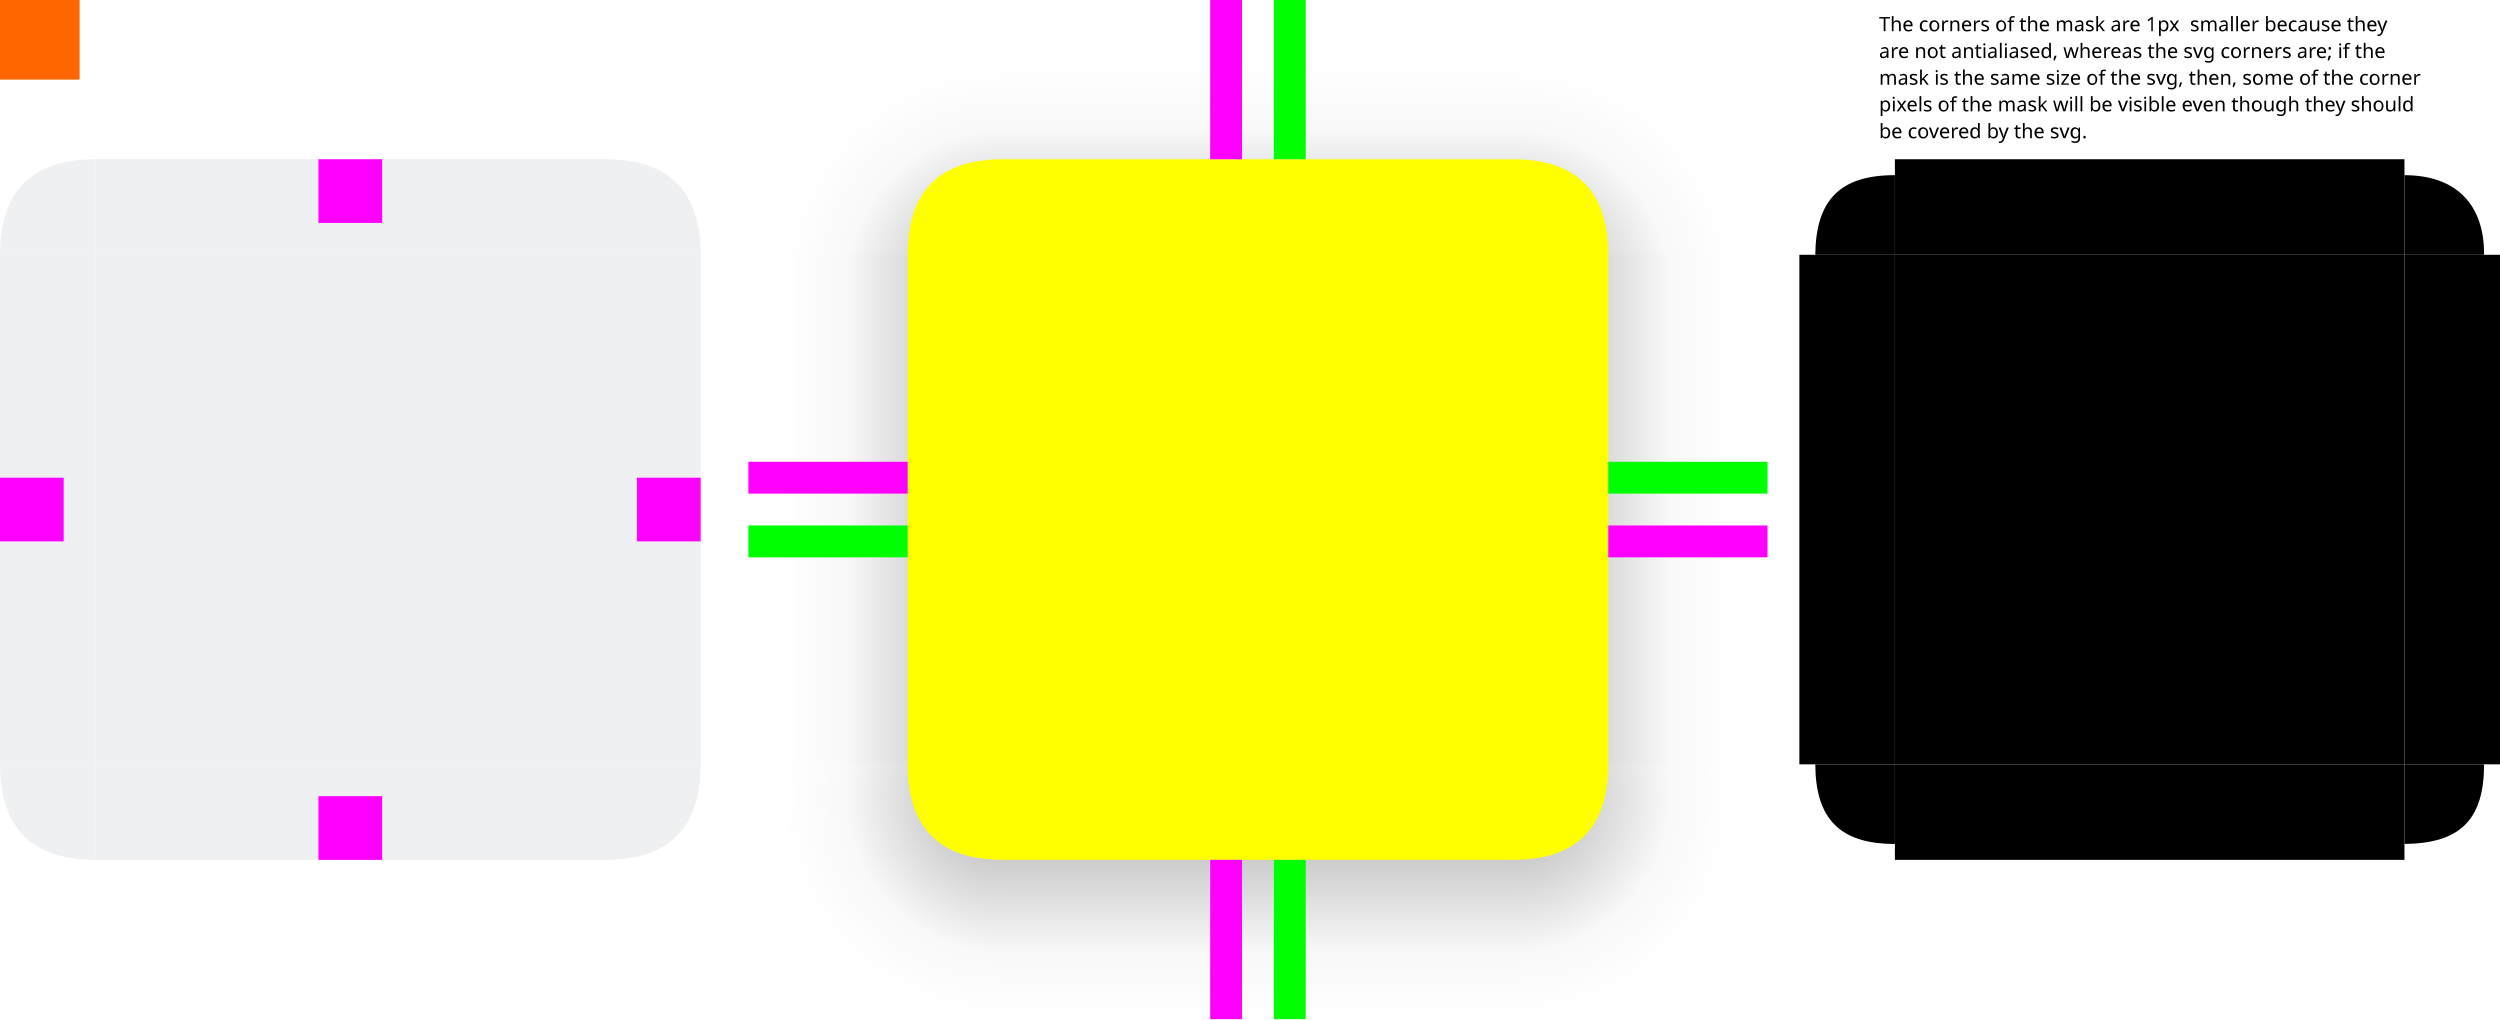
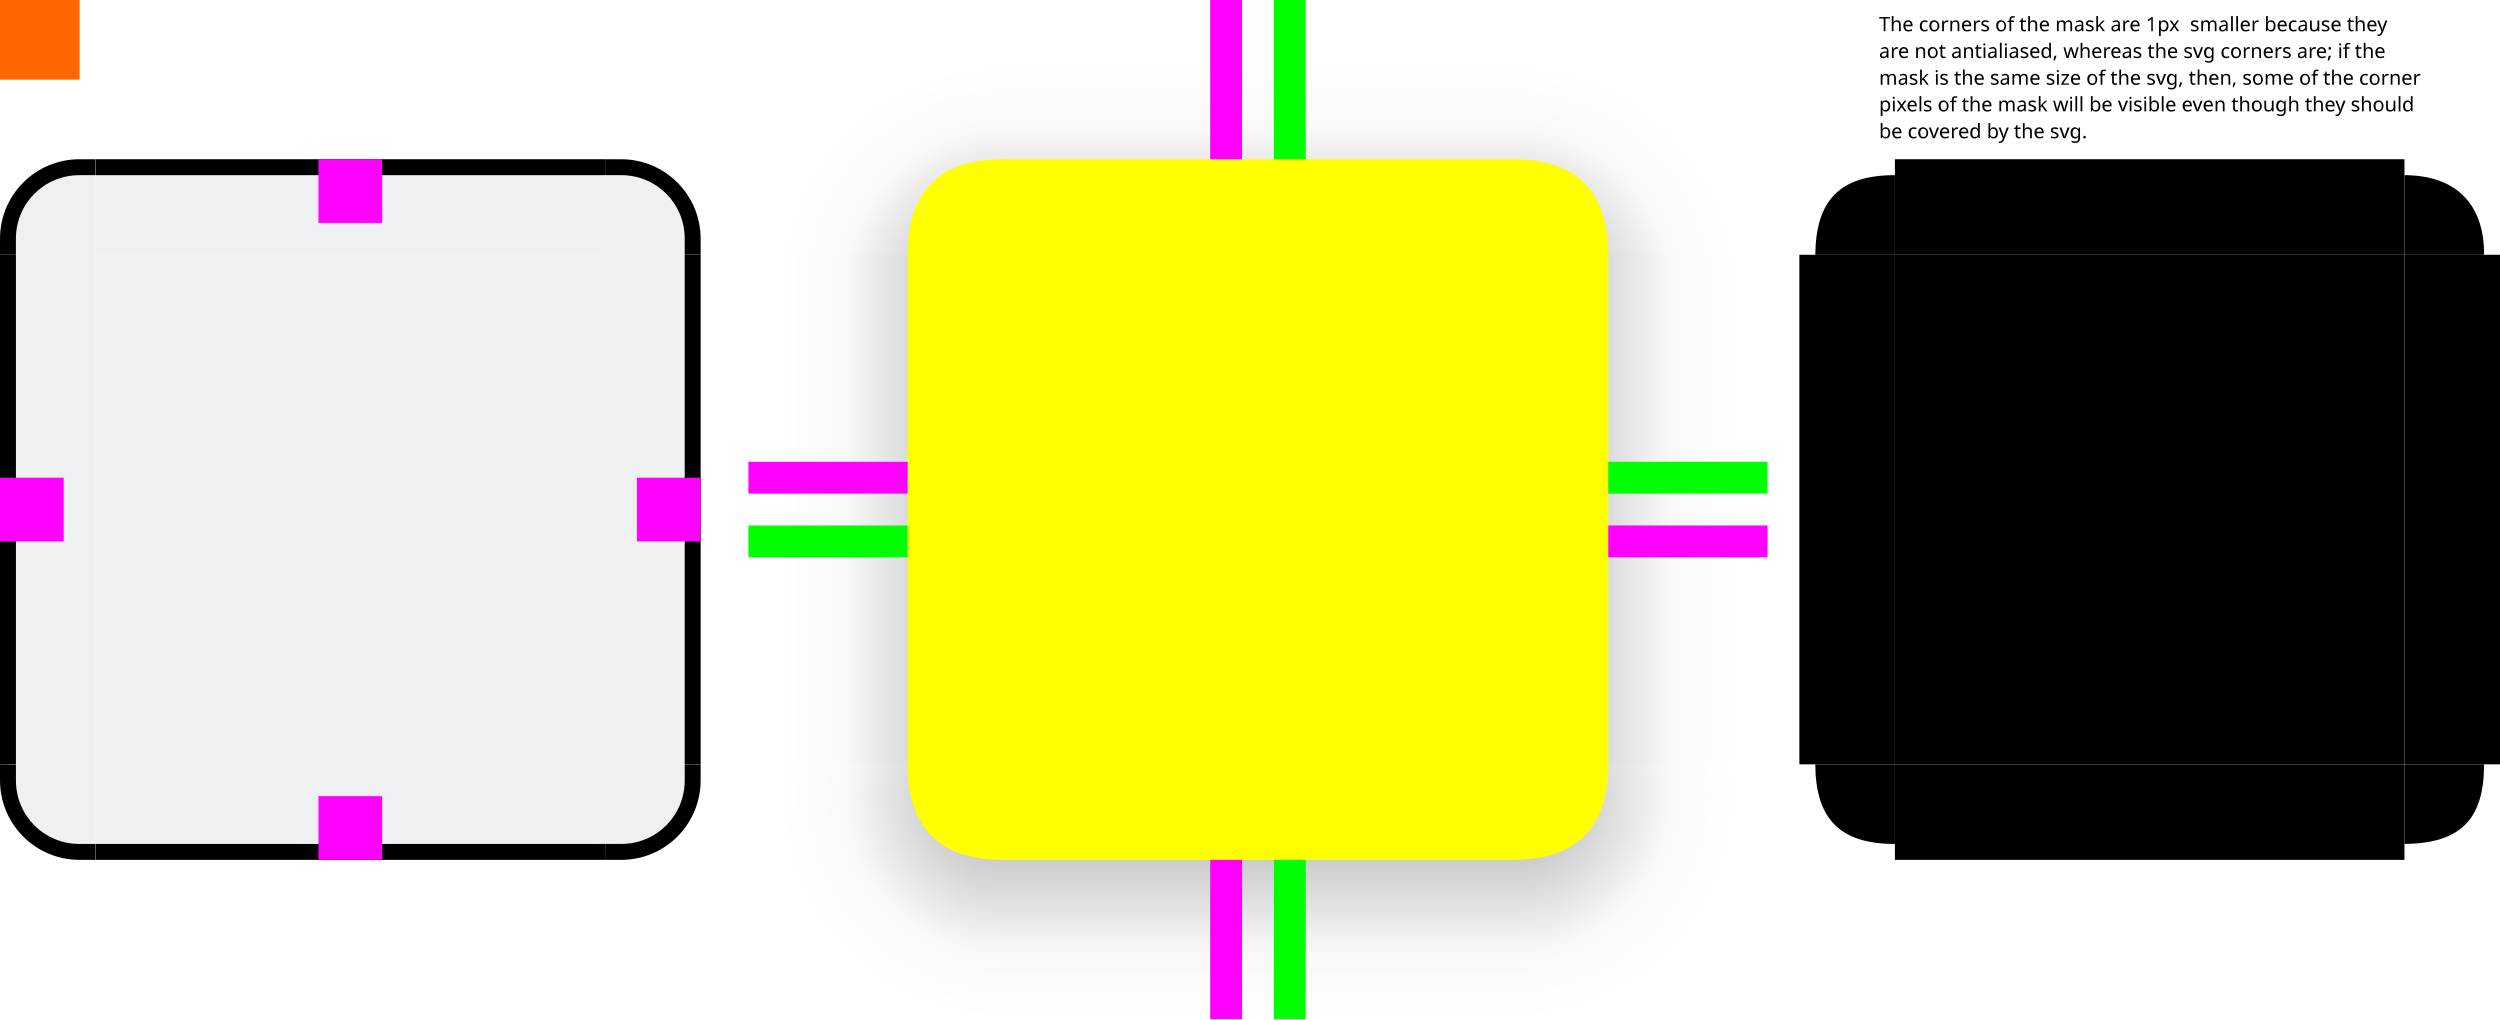
<svg xmlns="http://www.w3.org/2000/svg" xmlns:xlink="http://www.w3.org/1999/xlink" id="svg2" height="64" viewBox="0 0 157 64" width="157" version="1.1">
  <defs id="defs15">
    <style type="text/css" id="current-color-scheme">
            .ColorScheme-Text {
                color:#232629;
                stop-color:#232629;
            }
            .ColorScheme-Background {
                color:#eff0f1;
                stop-color:#eff0f1;
            }
        </style>
    <linearGradient id="shadow-side" gradientUnits="userSpaceOnUse">
      <stop id="stop1762" offset="0" style="stop-color:#000;stop-opacity:.2" />
      <stop id="stop1760" offset=".333" style="stop-color:#000;stop-opacity:.1" />
      <stop id="stop1758" offset=".5" style="stop-color:#000;stop-opacity:.05" />
      <stop id="stop1756" offset=".583" style="stop-color:#000;stop-opacity:.025" />
      <stop id="stop1754" offset="1" style="stop-color:#000;stop-opacity:0" />
    </linearGradient>
    <linearGradient id="shadow-corner" gradientUnits="userSpaceOnUse">
      <stop id="stop11958" offset="0" style="stop-color:#000;stop-opacity:1" />
      <stop id="stop11960" offset=".286" style="stop-color:#000;stop-opacity:.2" />
      <stop id="stop11962" offset=".524" style="stop-color:#000;stop-opacity:.1" />
      <stop id="stop11966" offset=".643" style="stop-color:#000;stop-opacity:.05" />
      <stop id="stop11968" offset=".702" style="stop-color:#000;stop-opacity:.025" />
      <stop id="stop11970" offset="1" style="stop-color:#000;stop-opacity:0" />
    </linearGradient>
    <radialGradient xlink:href="#shadow-corner" id="radialGradient3268-6-6" cx="93.143" cy="50" fx="93.143" fy="50" r="6.5" gradientUnits="userSpaceOnUse" gradientTransform="matrix(0,2.153846,-2.153846,0,107.6923,-202.6154)" />
    <linearGradient xlink:href="#shadow-side" id="linearGradient4945" gradientUnits="userSpaceOnUse" x1="16" y1="14" x2="16" y2="4" />
    <linearGradient xlink:href="#shadow-side" id="linearGradient1734" gradientUnits="userSpaceOnUse" x1="16" y1="6" x2="16" y2="16" />
    <linearGradient xlink:href="#shadow-side" id="linearGradient1984" gradientUnits="userSpaceOnUse" x1="12" y1="16" x2="2" y2="16" />
    <linearGradient xlink:href="#shadow-side" id="linearGradient8667" gradientUnits="userSpaceOnUse" x1="4" y1="16" x2="14" y2="16" />
    <radialGradient xlink:href="#shadow-corner" id="radialGradient3268" cx="95" cy="50" fx="95" fy="50" r="6.5" gradientUnits="userSpaceOnUse" gradientTransform="matrix(0,2.153846,-2.153846,0,107.6923,-202.6154)" />
    <radialGradient xlink:href="#shadow-corner" id="radialGradient3268-4" cx="95" cy="50" fx="95" fy="50" r="6.5" gradientUnits="userSpaceOnUse" gradientTransform="matrix(0,2.153846,-2.153846,0,107.6923,-202.6154)" />
    <radialGradient xlink:href="#shadow-corner" id="radialGradient3268-6" cx="93.143" cy="50" fx="93.143" fy="50" r="6.5" gradientUnits="userSpaceOnUse" gradientTransform="matrix(0,2.153846,-2.153846,0,107.6923,-202.6154)" />
  </defs>
  <g id="shadow-bottomright-9" transform="translate(95,48)" />
  <rect style="color:#eff0f1;fill:currentColor;fill-opacity:1;stroke:none;stop-color:#eff0f1" id="thick-center" width="32" height="32" x="19" y="75" class="ColorScheme-Background" />
  <rect transform="rotate(90)" style="fill:#800080;fill-opacity:1;stroke:none;stroke-width:1.155" id="thick-hint-right-margin" width="4" height="8" x="95" y="-56" />
  <rect transform="rotate(90)" y="-20" x="95" height="8" width="4" id="thick-hint-left-margin" style="fill:#800080;fill-opacity:1;stroke:none;stroke-width:1.155" />
  <rect y="69" x="38" height="8" width="4" id="thick-hint-top-margin" style="fill:#800080;fill-opacity:1;stroke:none;stroke-width:1.155" />
  <rect style="fill:#800080;fill-opacity:1;stroke:none;stroke-width:1.155" id="thick-hint-bottom-margin" width="4" height="8" x="39" y="105" />
  <rect id="hint-tile-center" height="5" style="fill:#ff6600" width="5" x="0" y="0" />
  <g id="top" transform="translate(6,10)">
    <rect id="rect4152" height="6" style="fill:currentColor" class="ColorScheme-Background" width="32" x="0" y="0" />
+     <path style="fill:currentColor" d="M 0,0 V 1 H 32 V 0 Z" id="path1337" class="ColorScheme-Frame" />
  </g>
  <g id="bottom" transform="translate(6,48)">
    <rect id="rect4148" height="6" style="fill:currentColor" class="ColorScheme-Background" width="32" x="0" y="0" />
+     <path style="fill:currentColor" d="M 0,5 V 6 H 32 V 5 Z" id="path1337-5" class="ColorScheme-Frame" />
  </g>
  <g id="left" transform="translate(0,16)">
    <rect id="rect4144" height="32" style="fill:currentColor" class="ColorScheme-Background" width="6" x="0" y="0" />
+     <path style="fill:currentColor" d="M 1,0 H 0 v 32 h 1 z" id="path1337-56" class="ColorScheme-Frame" />
  </g>
  <g id="right" transform="translate(38,16)">
    <rect id="rect4140" height="32" style="fill:currentColor" class="ColorScheme-Background" width="6" x="0" y="0" />
+     <path style="fill:currentColor" d="M 6,0 H 5 v 32 h 1 z" id="path1337-9" class="ColorScheme-Frame" />
  </g>
  <g id="center" transform="translate(6,16)">
    <rect id="rect4138" height="32" style="fill:currentColor" class="ColorScheme-Background" width="32" x="0" y="0" />
  </g>
  <g id="topleft" transform="translate(0,10)">
    <path d="M 0,6 H 6 V 0 C 2,0 0,2 0,6 Z" style="fill:currentColor" class="ColorScheme-Background" id="path3115" />
+     <path d="M 9.9934876e-6,6 H 0.999 V 5 c 0,-2.233 1.766,-4 3.997,-4 H 5.996 L 6,0 H 4.997 C 2.229,0 0,2.23 0,5 Z" style="fill:currentColor;stroke-width:1" class="ColorScheme-Frame" id="path1308" />
  </g>
  <g id="topright" transform="translate(38,10)">
    <path d="M 0,0 V 6 H 6 C 6,2 4,0 0,0 Z" style="fill:currentColor" class="ColorScheme-Background" id="path3118" />
+     <path d="m 0,1e-5 v 0.999 h 1 c 2.233,0 4,1.766 4,3.997 V 5.996 L 6,6 V 4.997 C 6,2.229 3.77,0 1,0 Z" style="fill:currentColor;stroke-width:1" class="ColorScheme-Frame" id="path1308-0" />
  </g>
  <g id="bottomleft" transform="translate(0,48)">
    <path d="M 6,6 V 0 H 0 c 0,4 2,6 6,6 z" style="fill:currentColor" class="ColorScheme-Background" id="path3124" />
+     <path d="M 6,6 V 5.001 H 5 c -2.233,0 -4,-1.766 -4,-3.997 V 0.004 L 0,0 V 1.003 C 0,3.771 2.23,6 5,6 Z" style="fill:currentColor;stroke-width:1" class="ColorScheme-Frame" id="path1308-0-3" />
  </g>
  <g id="bottomright" transform="translate(38,48)">
    <path d="M 0,6 V 0 H 6 C 6,4 4,6 0,6 Z" style="fill:currentColor" class="ColorScheme-Background" id="path3121" />
+     <path d="M 6,0 H 5.001 v 1 c 0,2.233 -1.766,4 -3.997,4 H 0.004 L 0,6 H 1.003 C 3.771,6 6,3.77 6,1 Z" style="fill:currentColor;stroke-width:1" class="ColorScheme-Frame" id="path1308-0-0" />
  </g>
  <rect id="hint-top-margin" height="4" style="fill:#ff00ff;stroke-width:1" width="4" x="20" y="10" />
  <rect id="hint-bottom-margin" height="4" style="fill:#ff00ff;stroke-width:1" width="4" x="20" y="50" />
  <rect id="hint-right-margin" height="4" style="fill:#ff00ff;stroke-width:1" width="4" x="40" y="30" />
  <rect id="hint-left-margin" height="4" style="fill:#ff00ff;stroke-width:1" width="4" x="0" y="30" />
  <rect id="hint-top-inset" height="9.9999999e-09" style="fill:#00ff00" width="4" x="20" y="10" />
  <rect id="hint-bottom-inset" height="9.9999999e-09" style="fill:#00ff00" width="4" x="20" y="54" />
  <rect id="hint-left-inset" height="4" style="fill:#00ff00" width="9.9999999e-09" x="0" y="30" />
  <rect id="hint-right-inset" height="4" style="fill:#00ff00" width="9.9999999e-09" x="44" y="30" />
  <rect id="mask-top" height="6" width="32" x="119" y="10" />
  <rect id="mask-center" height="32" width="32" x="119" y="16" />
  <rect id="mask-bottom" height="6" transform="scale(1,-1)" width="32" x="119" y="-54" />
  <rect id="mask-left" height="32" width="6" x="113" y="16" />
  <rect id="mask-right" height="32" width="6" x="151" y="16" />
  <path id="mask-topleft" d="m 114,16 h -1 6 v -6 1 c -3.457,-0.005 -4.963,1.573 -5,5 z" />
  <g id="shadow-center" transform="translate(63,16)">
    <rect id="rect4908" height="32" style="opacity:0.001;fill-opacity:0.001" width="32" x="0" y="0" />
  </g>
  <path style="fill:#ffff00;stroke-width:2;stroke-linecap:round" d="m 63,10 h 32 c 4,0 6,2 6,6 v 32 c 0,4 -2,6 -6,6 H 63 c -4,0 -6,-2 -6,-6 V 16 c 0,-4 2,-6 6,-6 z" id="path838" />
  <g id="shadow-topleft" transform="rotate(180,31.5,8)">
    <path d="M 0,6 V 0 H 6 C 6,4 4,6 0,6 Z" style="opacity:0.001;fill:#000000;fill-opacity:0.004" id="path95-4-2" />
    <path id="path2368-7-5" style="fill:url(#radialGradient3268-6-6);fill-opacity:1;fill-rule:evenodd;stroke-width:1" d="M 6,0 C 6,4 4,6 0,6 V 16 H 3 C 10.18,16 16,10.18 16,3 V 0 Z" />
  </g>
  <g id="shadow-top" transform="translate(63)">
    <rect id="st" height="10" width="32" style="fill:url(#linearGradient4945);fill-opacity:1" x="0" y="0" />
    <rect id="rect1546" height="6" style="opacity:0.001;fill:#000000;fill-opacity:0.004;fill-rule:evenodd" width="32" y="10" x="0" />
  </g>
  <g id="shadow-bottom" transform="translate(63,48)">
    <rect id="rect1546-6" height="6" style="opacity:0.001;fill:#000000;fill-opacity:0.004;fill-rule:evenodd" width="32" x="0" y="0" />
    <rect id="sb" height="10" width="32" y="6" style="fill:url(#linearGradient1734);fill-opacity:1" x="0" />
  </g>
  <g id="shadow-left" transform="translate(47,16)">
    <rect id="sl" height="32" width="10" style="fill:url(#linearGradient1984);fill-opacity:1" x="0" y="0" />
    <rect id="rect1546-3-7" height="32" style="opacity:0.001;fill:#000000;fill-opacity:0.004;fill-rule:evenodd" width="6" x="10" y="0" />
  </g>
  <g id="shadow-right" transform="translate(95,16)">
    <rect id="rect1546-3" height="32" style="opacity:0.001;fill:#000000;fill-opacity:0.004;fill-rule:evenodd" width="6" x="0" y="0" />
    <rect id="sr" height="32" width="10" x="6" style="fill:url(#linearGradient8667);fill-opacity:1" y="0" />
  </g>
  <rect id="shadow-hint-top-margin" height="10" style="fill:#ff00ff" width="2" x="76" y="0" />
  <rect id="shadow-hint-bottom-margin" height="10" style="fill:#ff00ff" width="2" x="76" y="54" />
  <rect id="shadow-hint-right-margin" height="2" style="fill:#ff00ff" width="10" x="101" y="33" />
  <rect id="shadow-hint-left-margin" height="2" style="fill:#ff00ff" width="10" x="47" y="29" />
  <rect id="shadow-hint-top-inset" height="10" style="fill:#00ff00" width="2" x="80" y="0" />
  <rect id="shadow-hint-bottom-inset" height="10" style="fill:#00ff00" width="2" x="80" y="54" />
  <rect id="shadow-hint-right-inset" height="2" style="fill:#00ff00" width="10" x="101" y="29" />
  <rect id="shadow-hint-left-inset" height="2" style="fill:#00ff00" width="10" x="47" y="33" />
  <g id="shadow-bottomright" transform="translate(95,48)">
    <path d="M 0,6 V 0 H 6 C 6,3.999 3.98,6 0,6 Z" style="opacity:0.001;fill:#000000;fill-opacity:0.004" id="path95" />
    <path id="path2368" style="fill:url(#radialGradient3268);fill-opacity:1;fill-rule:evenodd;stroke-width:1" d="M 6,0 C 6,4 4,6 0,6 V 16 H 3 C 10.18,16 16,10.18 16,3 V 0 Z" />
  </g>
  <g id="shadow-bottomleft" transform="matrix(-1,0,0,1,63,48)">
    <path d="M 3,6 H 0 V 0 H 6 V 3 C 6,4.657 4.657,6 3,6 Z" style="opacity:0.001;fill:#000000;fill-opacity:0.004" id="path95-1" />
    <path id="path2368-0" style="fill:url(#radialGradient3268-4);fill-opacity:1;fill-rule:evenodd;stroke-width:1" d="M 6,0 C 6,3.999 3.995,6 0,6 V 16 H 3 C 10.18,16 16,10.18 16,3 V 0 Z" />
  </g>
  <g id="shadow-topright" transform="matrix(1,0,0,-1,95,16)">
    <path d="M 3,6 H 0 V 0 H 6 V 3 C 6,4.657 4.657,6 3,6 Z" style="opacity:0.001;fill:#000000;fill-opacity:0.004" id="path95-4" />
    <path id="path2368-7" style="fill:url(#radialGradient3268-6);fill-opacity:1;fill-rule:evenodd;stroke-width:1" d="M 6,0 C 6,3.988 3.974,6 0,6 V 16 H 3 C 10.18,16 16,10.18 16,3 V 0 Z" />
  </g>
  <path id="mask-topright" d="m 156,16 h 1 -6 v -6 1 c 3.233,0.006 5.021,1.824 5,5 z" />
  <path id="mask-bottomright" d="m 156,48 h 1 -6 v 6 -1 c 3.531,-0.032 5,-1.554 5,-5 z" />
  <path id="mask-bottomleft" d="m 114,48 h -1 6 v 6 -1 c -3.457,0.005 -4.984,-1.58 -5,-5 z" />
  <text xml:space="preserve" style="font-stretch:condensed;font-size:1.252px;font-family:Impact;-inkscape-font-specification:'Impact Condensed';text-align:start;text-anchor:start;fill:#ff0000;stroke:#000000;stroke-width:5.729;stroke-linecap:round" x="118" y="1.958" id="text1204">
    <tspan id="tspan1202" x="118" y="1.958" style="font-style:normal;font-variant:normal;font-weight:normal;font-stretch:normal;font-size:1.252px;font-family:'Noto Sans';-inkscape-font-specification:'Noto Sans';text-align:start;text-anchor:start;fill:#000000;stroke:none;stroke-width:5.729">The corners of the mask are 1px  smaller because they</tspan>
    <tspan x="118" y="3.637" style="font-style:normal;font-variant:normal;font-weight:normal;font-stretch:normal;font-size:1.252px;font-family:'Noto Sans';-inkscape-font-specification:'Noto Sans';text-align:start;text-anchor:start;fill:#000000;stroke:none;stroke-width:5.729" id="tspan1358">are not antialiased, whereas the svg corners are; if the</tspan>
    <tspan x="118" y="5.317" style="font-style:normal;font-variant:normal;font-weight:normal;font-stretch:normal;font-size:1.252px;font-family:'Noto Sans';-inkscape-font-specification:'Noto Sans';text-align:start;text-anchor:start;fill:#000000;stroke:none;stroke-width:5.729" id="tspan1360">mask is the same size of the svg, then, some of the corner</tspan>
    <tspan x="118" y="6.996" style="font-style:normal;font-variant:normal;font-weight:normal;font-stretch:normal;font-size:1.252px;font-family:'Noto Sans';-inkscape-font-specification:'Noto Sans';text-align:start;text-anchor:start;fill:#000000;stroke:none;stroke-width:5.729" id="tspan1362">pixels of the mask will be visible even though they should</tspan>
    <tspan x="118" y="8.676" style="font-style:normal;font-variant:normal;font-weight:normal;font-stretch:normal;font-size:1.252px;font-family:'Noto Sans';-inkscape-font-specification:'Noto Sans';text-align:start;text-anchor:start;fill:#000000;stroke:none;stroke-width:5.729" id="tspan1364">be covered by the svg.</tspan>
  </text>
</svg>
